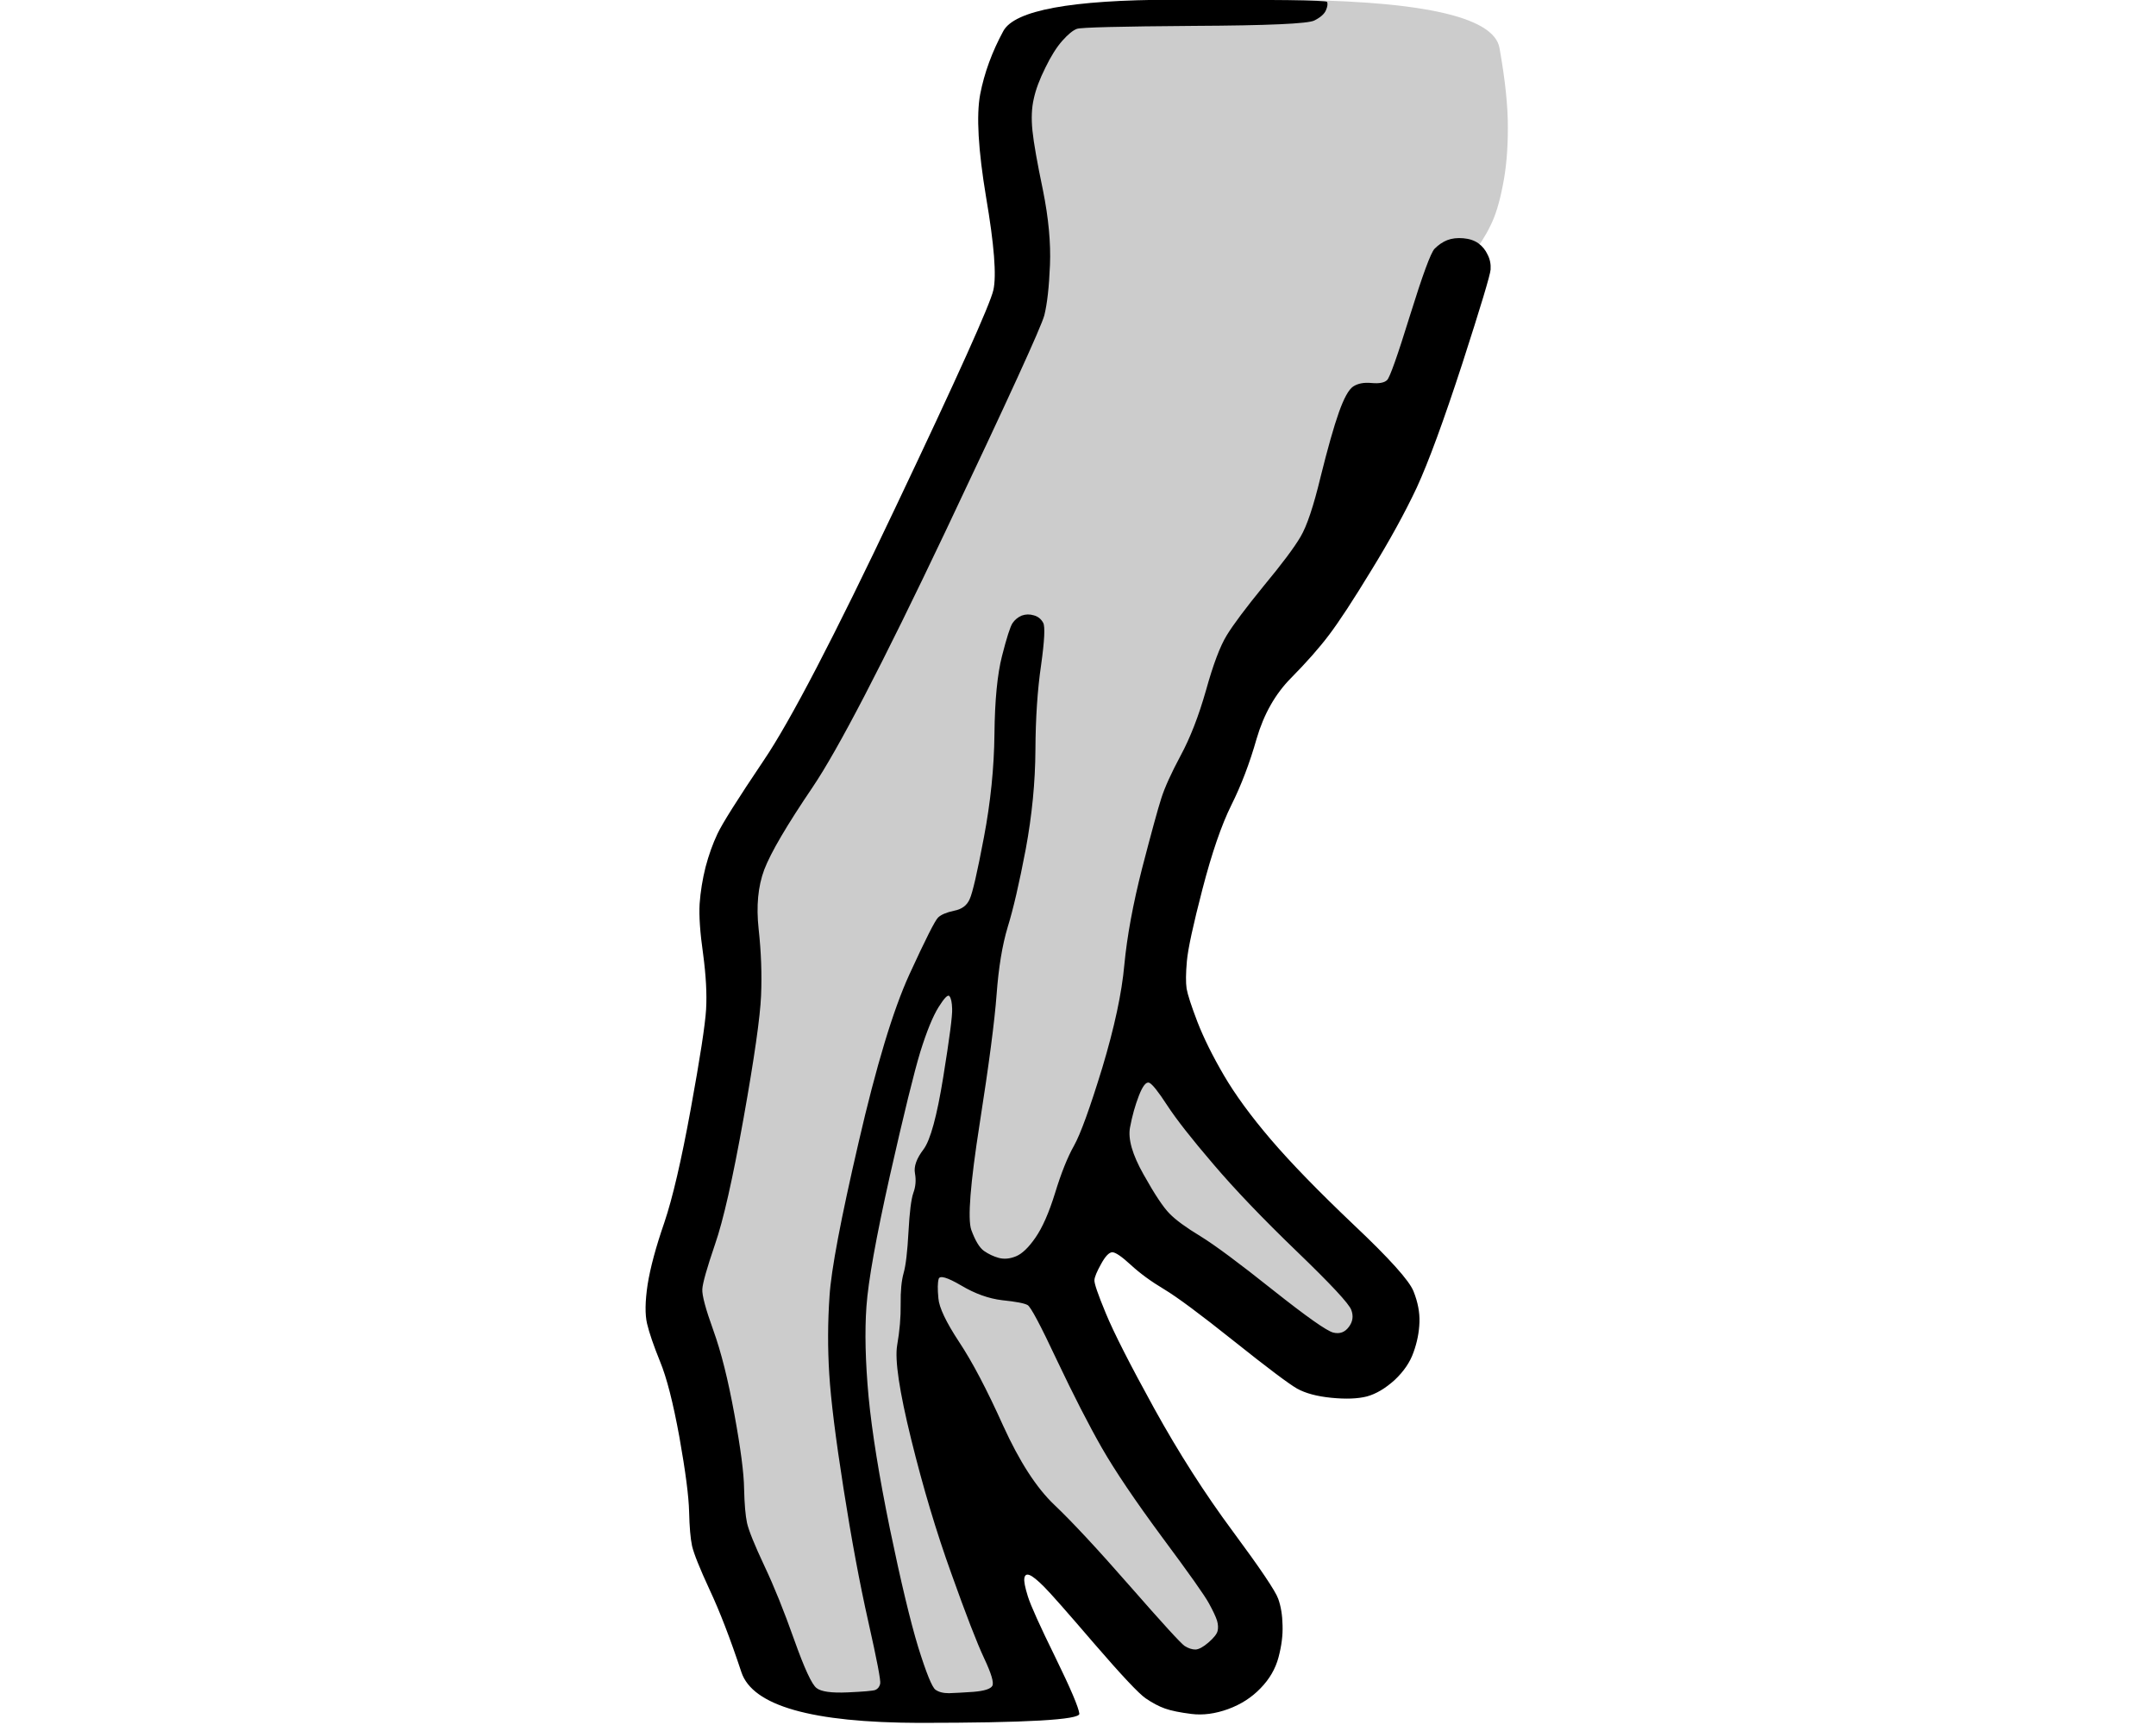
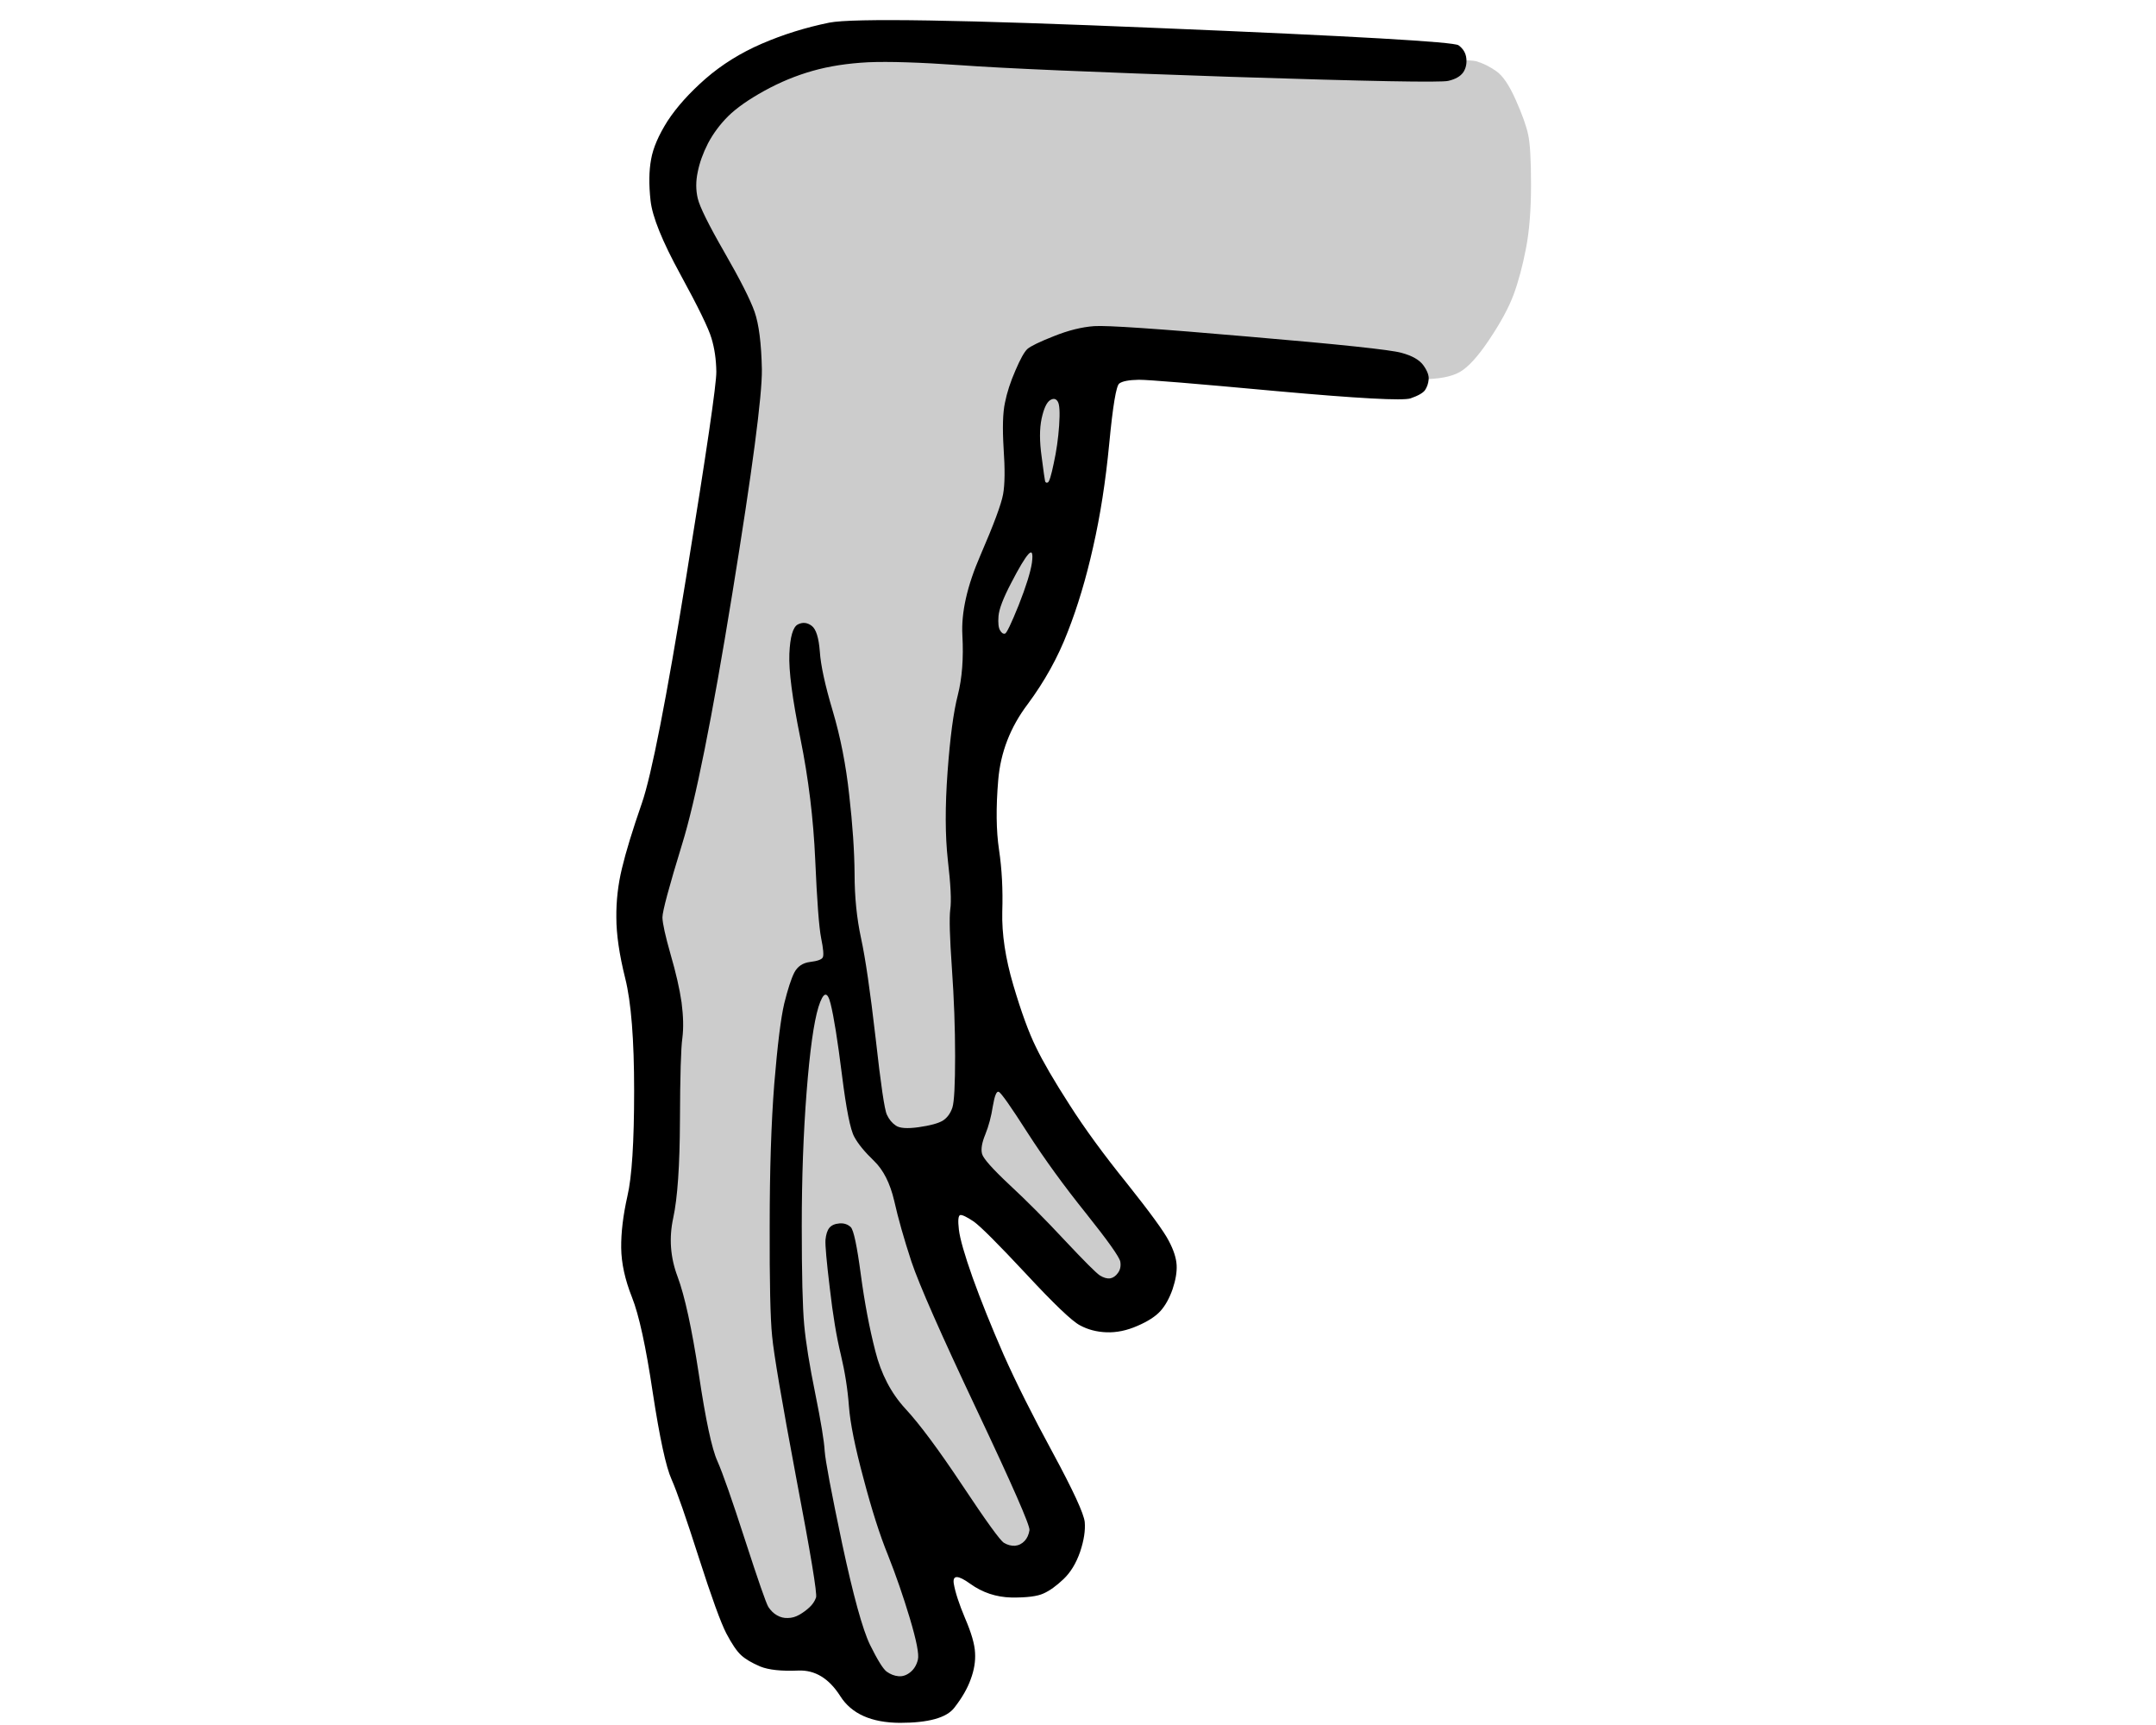
<svg xmlns="http://www.w3.org/2000/svg" viewBox="0 0 80 64" role="img" aria-label="le (lowered la) hand sign">
-   <path d="M34.14 63.92Q29.22 63.91 28.52 61.86Q27.83 59.81 27.29 58.71Q26.75 57.62 26.63 57.15Q26.52 56.68 26.51 55.74Q26.49 54.81 26.15 52.94Q25.81 51.06 25.41 50.13Q25.02 49.19 24.91 48.64Q24.81 48.09 25.4 46.21Q25.98 44.34 26.58 41.02Q27.17 37.7 27.18 36.85Q27.18 36 27.02 34.98Q26.85 33.96 26.96 33.11Q27.06 32.26 27.67 31.02Q28.29 29.79 29.37 28.3Q30.45 26.81 33.99 19.36Q37.54 11.91 37.72 11.23Q37.91 10.55 37.91 9.74Q37.91 8.94 37.58 7.49Q37.25 6.04 37.16 5.11Q37.07 4.17 37.29 3.32Q37.51 2.47 38.26 1.23Q39.01 0 47.17 -0.01Q55.32 -0.01 55.64 1.78Q55.96 3.57 55.95 4.77Q55.95 5.96 55.76 6.89Q55.58 7.83 55.3 8.38Q55.03 8.94 54.59 9.49Q54.15 10.04 53.51 12.26Q52.86 14.47 51.84 16.77Q50.83 19.06 49.84 20.67Q48.85 22.28 47.42 23.91Q45.99 25.53 45.76 26.55Q45.54 27.57 44.81 29.15Q44.08 30.72 43.55 32.77Q43.03 34.81 43.03 35.91Q43.04 37.02 43.48 38.27Q43.91 39.52 44.55 40.52Q45.19 41.52 46.13 42.63Q47.08 43.74 49.15 45.74Q51.22 47.74 51.44 48.47Q51.66 49.19 51.47 49.66Q51.29 50.13 51 50.39Q50.72 50.66 50.47 50.75Q50.21 50.84 49.53 50.81Q48.85 50.77 46.68 49.06Q44.51 47.35 43.74 46.9Q42.98 46.46 42.53 45.99Q42.08 45.53 41.55 44.61Q41.02 43.69 40.85 43.67Q40.68 43.65 40.37 44.76Q40.06 45.87 39.66 46.47Q39.27 47.06 39.27 47.23Q39.27 47.4 39.88 48.81Q40.49 50.21 41.6 52.26Q42.71 54.3 44.19 56.34Q45.67 58.38 46.12 59.23Q46.58 60.09 46.57 60.43Q46.56 60.77 46.34 61.27Q46.13 61.77 45.87 62Q45.62 62.23 45.11 62.41Q44.6 62.59 44.04 62.49Q43.49 62.39 43.16 62.17Q42.84 61.96 40.99 59.8Q39.15 57.65 38.18 56.74Q37.2 55.83 36.26 53.72Q35.32 51.62 34.88 51Q34.43 50.38 34.66 51.57Q34.89 52.77 35.48 54.81Q36.08 56.85 36.69 58.51Q37.3 60.17 38.18 62.05Q39.06 63.92 34.14 63.92Z" fill="currentColor" fill-opacity=".2" />
-   <path d="M34.11 63.92Q28.13 63.91 27.51 62.04Q26.89 60.17 26.33 58.98Q25.78 57.79 25.68 57.36Q25.59 56.94 25.57 56.09Q25.55 55.23 25.21 53.32Q24.86 51.4 24.49 50.51Q24.13 49.62 24.01 49.11Q23.89 48.6 24.03 47.66Q24.18 46.72 24.65 45.36Q25.11 44 25.63 41.15Q26.15 38.3 26.2 37.45Q26.25 36.6 26.09 35.4Q25.92 34.21 25.96 33.53Q26.01 32.85 26.18 32.17Q26.36 31.49 26.62 30.94Q26.88 30.38 28.34 28.21Q29.81 26.04 33.24 18.8Q36.68 11.56 36.86 10.76Q37.04 9.96 36.59 7.32Q36.15 4.68 36.37 3.5Q36.6 2.31 37.23 1.15Q37.86 0 43.52 -0.01Q49.19 -0.02 49.24 0.07Q49.29 0.17 49.2 0.38Q49.11 0.59 48.77 0.76Q48.43 0.94 44.3 0.96Q40.17 0.99 39.96 1.07Q39.74 1.15 39.42 1.51Q39.1 1.87 38.79 2.51Q38.47 3.15 38.36 3.66Q38.24 4.17 38.31 4.85Q38.38 5.53 38.7 7.06Q39.01 8.6 38.96 9.83Q38.91 11.06 38.75 11.7Q38.58 12.34 35.08 19.72Q31.57 27.11 30.15 29.21Q28.72 31.32 28.36 32.26Q28.01 33.19 28.15 34.47Q28.29 35.74 28.24 36.94Q28.19 38.13 27.59 41.49Q26.99 44.85 26.53 46.17Q26.08 47.49 26.06 47.83Q26.04 48.17 26.47 49.36Q26.9 50.55 27.25 52.47Q27.6 54.38 27.61 55.23Q27.63 56.09 27.72 56.51Q27.82 56.94 28.36 58.09Q28.9 59.23 29.47 60.84Q30.04 62.44 30.3 62.63Q30.55 62.83 31.45 62.79Q32.34 62.75 32.48 62.7Q32.62 62.64 32.66 62.47Q32.7 62.3 32.22 60.17Q31.74 58.04 31.3 55.23Q30.86 52.43 30.77 50.98Q30.68 49.53 30.78 48.09Q30.87 46.64 31.86 42.38Q32.84 38.13 33.74 36.16Q34.64 34.2 34.81 34.04Q34.98 33.88 35.4 33.79Q35.83 33.71 35.98 33.36Q36.14 33.02 36.51 31.06Q36.88 29.11 36.9 27.23Q36.92 25.36 37.18 24.34Q37.44 23.32 37.57 23.12Q37.7 22.93 37.91 22.84Q38.13 22.76 38.36 22.83Q38.59 22.89 38.71 23.11Q38.82 23.32 38.63 24.68Q38.43 26.04 38.42 27.83Q38.41 29.62 38.06 31.51Q37.7 33.4 37.39 34.4Q37.09 35.4 36.98 36.89Q36.87 38.38 36.35 41.7Q35.83 45.02 36.04 45.63Q36.26 46.23 36.51 46.41Q36.77 46.59 37.06 46.67Q37.36 46.75 37.7 46.61Q38.04 46.47 38.42 45.92Q38.81 45.36 39.15 44.26Q39.49 43.15 39.85 42.51Q40.21 41.87 40.9 39.62Q41.58 37.36 41.72 35.79Q41.87 34.21 42.38 32.21Q42.9 30.21 43.09 29.62Q43.28 29.02 43.81 28.03Q44.34 27.05 44.75 25.61Q45.15 24.17 45.52 23.57Q45.88 22.98 46.89 21.74Q47.91 20.51 48.26 19.91Q48.61 19.32 49 17.7Q49.4 16.09 49.68 15.3Q49.96 14.51 50.21 14.34Q50.47 14.17 50.89 14.21Q51.32 14.25 51.47 14.1Q51.62 13.96 52.32 11.7Q53.02 9.45 53.23 9.23Q53.45 9.01 53.7 8.91Q53.96 8.81 54.3 8.84Q54.64 8.87 54.86 9.03Q55.08 9.19 55.2 9.45Q55.33 9.7 55.31 10Q55.29 10.3 54.26 13.49Q53.22 16.68 52.57 18.09Q51.91 19.49 50.89 21.15Q49.88 22.81 49.32 23.55Q48.77 24.28 47.9 25.16Q47.03 26.04 46.63 27.4Q46.24 28.77 45.69 29.87Q45.14 30.98 44.62 32.98Q44.1 34.98 44.04 35.66Q43.98 36.34 44.03 36.68Q44.09 37.02 44.43 37.91Q44.78 38.81 45.41 39.89Q46.04 40.97 47.15 42.27Q48.26 43.57 50.24 45.45Q52.22 47.32 52.45 47.91Q52.69 48.51 52.67 49.06Q52.65 49.62 52.45 50.17Q52.26 50.72 51.75 51.2Q51.23 51.67 50.72 51.81Q50.21 51.94 49.4 51.86Q48.6 51.78 48.13 51.52Q47.66 51.25 45.79 49.76Q43.91 48.26 43.19 47.83Q42.47 47.4 41.96 46.93Q41.45 46.46 41.27 46.46Q41.09 46.47 40.86 46.89Q40.62 47.32 40.61 47.49Q40.59 47.66 41.03 48.72Q41.47 49.79 42.83 52.26Q44.19 54.72 45.74 56.81Q47.28 58.89 47.43 59.32Q47.58 59.74 47.59 60.3Q47.61 60.85 47.44 61.49Q47.27 62.13 46.77 62.64Q46.28 63.15 45.57 63.41Q44.85 63.67 44.21 63.59Q43.57 63.51 43.23 63.39Q42.89 63.27 42.51 63.01Q42.13 62.75 40.61 60.99Q39.1 59.23 38.74 58.87Q38.38 58.51 38.21 58.44Q38.04 58.37 38.01 58.55Q37.98 58.72 38.14 59.23Q38.3 59.74 39.16 61.49Q40.01 63.23 40.05 63.58Q40.09 63.92 34.11 63.92ZM36.12 62.77Q36.72 62.72 36.82 62.55Q36.92 62.38 36.52 61.53Q36.12 60.68 35.3 58.38Q34.47 56.08 33.81 53.4Q33.15 50.72 33.29 49.91Q33.43 49.11 33.42 48.38Q33.41 47.66 33.53 47.23Q33.65 46.81 33.71 45.7Q33.77 44.6 33.89 44.26Q34.02 43.91 33.95 43.53Q33.88 43.15 34.27 42.64Q34.65 42.13 35 39.96Q35.35 37.79 35.33 37.43Q35.32 37.07 35.23 36.96Q35.15 36.85 34.83 37.36Q34.51 37.87 34.15 39.02Q33.8 40.17 33.02 43.62Q32.25 47.06 32.15 48.47Q32.05 49.87 32.23 51.83Q32.42 53.79 33.02 56.72Q33.63 59.66 34.07 61.11Q34.52 62.55 34.71 62.69Q34.89 62.82 35.21 62.82Q35.53 62.81 36.12 62.77ZM50.05 49.23Q50.27 48.94 50.14 48.6Q50.02 48.26 48.12 46.43Q46.22 44.6 45.02 43.19Q43.82 41.79 43.31 41.01Q42.81 40.24 42.64 40.17Q42.47 40.11 42.26 40.65Q42.05 41.19 41.93 41.83Q41.81 42.47 42.43 43.57Q43.05 44.68 43.4 45.03Q43.74 45.38 44.55 45.87Q45.36 46.37 47.23 47.86Q49.11 49.35 49.47 49.44Q49.83 49.53 50.05 49.23ZM44.84 60.94Q45.14 60.68 45.18 60.51Q45.22 60.34 45.16 60.13Q45.09 59.91 44.86 59.49Q44.63 59.06 43.12 57.03Q41.62 55 40.88 53.71Q40.15 52.43 39.22 50.47Q38.3 48.51 38.13 48.42Q37.96 48.32 37.19 48.24Q36.43 48.15 35.66 47.69Q34.89 47.24 34.83 47.45Q34.77 47.66 34.82 48.17Q34.86 48.68 35.59 49.79Q36.32 50.89 37.22 52.89Q38.13 54.89 39.12 55.83Q40.11 56.77 41.93 58.85Q43.76 60.94 43.96 61.07Q44.17 61.2 44.36 61.2Q44.55 61.19 44.84 60.94Z" fill="currentColor" />
+   <path d="M33.11 63.31Q32.68 63.21 32.34 62.97Q32 62.72 31.41 61.65Q30.81 60.58 30.26 60.87Q29.7 61.16 29.4 61.2Q29.11 61.23 28.64 61.05Q28.17 60.87 27.96 60.66Q27.74 60.46 26.55 57.21Q25.36 53.96 24.99 51.4Q24.62 48.85 24.21 47.87Q23.81 46.89 23.81 46.26Q23.81 45.62 24.05 44.68Q24.29 43.74 24.32 40.85Q24.36 37.96 24.32 37.45Q24.28 36.94 23.96 35.87Q23.63 34.81 23.63 34.04Q23.62 33.28 24.38 30.89Q25.13 28.51 26.25 21.7Q27.36 14.89 27.36 13.87Q27.35 12.85 27.17 12.26Q26.99 11.66 26.21 10.34Q25.43 9.02 25.14 8.26Q24.85 7.49 24.93 6.51Q25.02 5.53 25.41 4.85Q25.8 4.17 26.63 3.45Q27.46 2.72 28.67 2.21Q29.87 1.7 30.89 1.51Q31.91 1.33 43.15 1.75Q54.38 2.17 54.77 2.27Q55.15 2.38 55.52 2.64Q55.88 2.89 56.24 3.7Q56.6 4.51 56.7 4.98Q56.81 5.45 56.81 6.85Q56.81 8.26 56.62 9.23Q56.43 10.21 56.16 10.94Q55.89 11.66 55.26 12.6Q54.64 13.53 54.17 13.8Q53.7 14.07 52.72 14.07Q51.74 14.08 46.47 13.58Q41.19 13.07 40.81 13.13Q40.42 13.19 40.36 15.11Q40.29 17.02 39.85 19.23Q39.41 21.45 38.82 22.98Q38.23 24.51 37.32 25.79Q36.4 27.06 36.22 28.72Q36.04 30.38 36.21 31.57Q36.38 32.77 36.32 33.57Q36.27 34.38 36.43 35.32Q36.59 36.26 37.04 37.57Q37.49 38.89 38.67 40.85Q39.86 42.81 41.15 44.38Q42.43 45.96 42.63 46.51Q42.83 47.06 42.56 47.64Q42.3 48.22 41.87 48.42Q41.45 48.62 41.06 48.59Q40.68 48.57 38.26 46.24Q35.83 43.91 35.49 43.4Q35.15 42.88 34.81 42.88Q34.47 42.89 34.28 43.02Q34.09 43.15 34.23 44.04Q34.38 44.94 34.89 46.48Q35.4 48.02 37.42 52.39Q39.44 56.77 39.32 57.19Q39.19 57.62 38.87 57.94Q38.55 58.26 38.26 58.38Q37.96 58.5 37.45 58.47Q36.94 58.43 36.61 58.19Q36.29 57.96 34.91 55.84Q33.53 53.72 33.14 53.41Q32.74 53.11 33.14 54.64Q33.53 56.17 34.44 58.77Q35.35 61.36 35.08 62.04Q34.81 62.72 34.17 63.06Q33.53 63.41 33.11 63.31Z" fill="currentColor" fill-opacity=".2" />
+   <path d="M33.39 63.92Q31.8 63.91 31.18 62.93Q30.55 61.94 29.62 61.98Q28.68 62.02 28.21 61.83Q27.74 61.63 27.5 61.41Q27.26 61.19 26.95 60.6Q26.64 60 25.93 57.79Q25.22 55.57 24.92 54.89Q24.61 54.21 24.22 51.66Q23.84 49.11 23.45 48.13Q23.06 47.15 23.05 46.3Q23.04 45.45 23.28 44.38Q23.53 43.32 23.53 40.47Q23.53 37.62 23.2 36.3Q22.87 34.98 22.87 34.04Q22.86 33.11 23.08 32.21Q23.29 31.32 23.82 29.79Q24.35 28.26 25.47 21.36Q26.59 14.47 26.58 13.79Q26.57 13.11 26.4 12.55Q26.24 12 25.24 10.17Q24.24 8.34 24.14 7.45Q24.04 6.55 24.16 5.91Q24.27 5.28 24.77 4.49Q25.28 3.71 26.18 2.92Q27.09 2.13 28.27 1.62Q29.45 1.11 30.77 0.84Q32.09 0.58 42.98 1.04Q53.87 1.49 54.12 1.68Q54.38 1.87 54.41 2.17Q54.44 2.47 54.29 2.69Q54.13 2.91 53.74 3Q53.36 3.1 45.66 2.85Q37.96 2.59 35.66 2.42Q33.36 2.26 32.21 2.31Q31.06 2.37 30.15 2.63Q29.23 2.89 28.36 3.37Q27.49 3.85 27.02 4.31Q26.56 4.77 26.27 5.32Q25.99 5.87 25.89 6.38Q25.78 6.89 25.89 7.36Q26 7.83 26.88 9.36Q27.76 10.89 28 11.57Q28.24 12.26 28.27 13.7Q28.29 15.15 27.17 22.04Q26.05 28.94 25.31 31.32Q24.58 33.7 24.58 34.04Q24.59 34.38 24.88 35.4Q25.18 36.43 25.29 37.19Q25.39 37.96 25.32 38.51Q25.24 39.06 25.23 41.57Q25.22 44.09 24.98 45.19Q24.74 46.3 25.14 47.36Q25.54 48.43 25.93 50.98Q26.31 53.53 26.62 54.21Q26.92 54.89 27.65 57.15Q28.38 59.4 28.51 59.62Q28.65 59.83 28.83 59.93Q29.02 60.04 29.23 60.03Q29.45 60.03 29.66 59.91Q29.87 59.79 30.04 59.63Q30.21 59.47 30.28 59.27Q30.35 59.06 29.54 54.81Q28.74 50.55 28.65 49.57Q28.55 48.6 28.56 45.49Q28.56 42.38 28.73 40.21Q28.91 38.04 29.1 37.23Q29.3 36.43 29.47 36.09Q29.65 35.74 30.06 35.69Q30.47 35.64 30.53 35.52Q30.59 35.4 30.47 34.81Q30.35 34.21 30.25 31.91Q30.15 29.62 29.7 27.4Q29.25 25.19 29.29 24.26Q29.33 23.32 29.6 23.17Q29.87 23.03 30.12 23.22Q30.36 23.4 30.42 24.17Q30.47 24.94 30.9 26.38Q31.33 27.83 31.51 29.49Q31.7 31.15 31.71 32.43Q31.71 33.7 31.95 34.81Q32.19 35.91 32.49 38.51Q32.78 41.11 32.91 41.36Q33.03 41.62 33.24 41.76Q33.45 41.91 34.09 41.82Q34.72 41.73 34.98 41.58Q35.23 41.42 35.34 41.09Q35.44 40.77 35.44 39.19Q35.44 37.62 35.32 35.91Q35.2 34.21 35.26 33.74Q35.33 33.28 35.17 31.91Q35.02 30.55 35.16 28.64Q35.3 26.72 35.54 25.79Q35.78 24.85 35.71 23.57Q35.64 22.3 36.38 20.6Q37.12 18.89 37.22 18.34Q37.32 17.79 37.24 16.64Q37.17 15.49 37.29 14.94Q37.4 14.38 37.68 13.74Q37.95 13.11 38.12 12.95Q38.3 12.79 39.11 12.47Q39.91 12.15 40.6 12.1Q41.28 12.05 46.34 12.49Q51.4 12.92 52 13.09Q52.6 13.25 52.82 13.56Q53.04 13.87 53.01 14.09Q52.99 14.3 52.88 14.47Q52.77 14.63 52.34 14.78Q51.91 14.92 47.36 14.51Q42.81 14.09 42.26 14.09Q41.7 14.1 41.53 14.23Q41.36 14.36 41.16 16.45Q40.96 18.55 40.56 20.3Q40.17 22.04 39.62 23.44Q39.08 24.85 38.13 26.13Q37.17 27.4 37.04 28.94Q36.91 30.47 37.07 31.53Q37.23 32.6 37.19 33.83Q37.16 35.06 37.6 36.55Q38.04 38.04 38.44 38.85Q38.83 39.66 39.68 40.98Q40.52 42.3 41.82 43.91Q43.11 45.53 43.37 46.04Q43.64 46.55 43.66 46.94Q43.68 47.32 43.51 47.83Q43.33 48.34 43.06 48.64Q42.79 48.94 42.21 49.19Q41.62 49.45 41.06 49.43Q40.51 49.41 40.07 49.17Q39.63 48.94 38.07 47.26Q36.51 45.59 36.13 45.32Q35.74 45.06 35.63 45.08Q35.52 45.11 35.58 45.62Q35.64 46.13 36.09 47.4Q36.55 48.68 37.24 50.26Q37.94 51.83 39.07 53.91Q40.2 56 40.25 56.47Q40.29 56.94 40.08 57.57Q39.86 58.21 39.46 58.59Q39.06 58.97 38.72 59.12Q38.38 59.28 37.53 59.27Q36.68 59.25 36 58.76Q35.32 58.27 35.39 58.75Q35.47 59.23 35.81 60.04Q36.16 60.85 36.18 61.32Q36.21 61.79 36.02 62.3Q35.84 62.81 35.41 63.36Q34.98 63.92 33.39 63.92ZM39.1 17.19Q39.25 16.51 39.3 15.79Q39.35 15.06 39.25 14.9Q39.15 14.73 38.96 14.85Q38.77 14.98 38.65 15.53Q38.53 16.09 38.65 16.94Q38.76 17.79 38.78 17.86Q38.81 17.93 38.88 17.9Q38.96 17.87 39.1 17.19ZM37.8 22.45Q38.21 21.41 38.29 20.88Q38.36 20.34 38.16 20.56Q37.96 20.78 37.52 21.63Q37.08 22.47 37.05 22.86Q37.02 23.25 37.11 23.39Q37.19 23.53 37.29 23.51Q37.38 23.49 37.8 22.45ZM33.78 62.04Q33.99 61.87 34.06 61.57Q34.13 61.28 33.76 60.04Q33.39 58.81 32.95 57.7Q32.5 56.6 32.04 54.85Q31.57 53.11 31.5 52.17Q31.43 51.23 31.2 50.26Q30.96 49.28 30.79 47.79Q30.61 46.3 30.63 46Q30.66 45.7 30.77 45.56Q30.89 45.41 31.15 45.39Q31.4 45.37 31.57 45.53Q31.73 45.7 31.94 47.28Q32.15 48.85 32.48 50.13Q32.8 51.4 33.59 52.26Q34.38 53.11 35.71 55.11Q37.04 57.11 37.25 57.24Q37.45 57.36 37.66 57.35Q37.87 57.33 38.02 57.17Q38.16 57.02 38.2 56.77Q38.23 56.51 36.24 52.3Q34.25 48.09 33.82 46.81Q33.4 45.53 33.18 44.55Q32.95 43.57 32.43 43.07Q31.91 42.57 31.7 42.18Q31.48 41.79 31.24 39.87Q31 37.96 30.82 37.24Q30.64 36.51 30.37 37.36Q30.11 38.21 29.93 40.51Q29.75 42.81 29.75 45.49Q29.75 48.17 29.84 49.15Q29.93 50.13 30.25 51.7Q30.57 53.28 30.6 53.83Q30.64 54.38 31.25 57.28Q31.87 60.17 32.28 61.02Q32.7 61.87 32.9 62.02Q33.11 62.17 33.34 62.19Q33.57 62.21 33.78 62.04ZM41.48 47.23Q41.61 47.06 41.57 46.81Q41.52 46.55 40.3 45.02Q39.07 43.49 38.13 42.03Q37.19 40.56 37.06 40.51Q36.94 40.45 36.84 41.04Q36.75 41.62 36.56 42.09Q36.37 42.55 36.44 42.81Q36.5 43.06 37.46 43.96Q38.42 44.85 39.51 46.02Q40.6 47.18 40.81 47.32Q41.02 47.45 41.19 47.43Q41.36 47.4 41.48 47.23Z" fill="currentColor" />
</svg>
